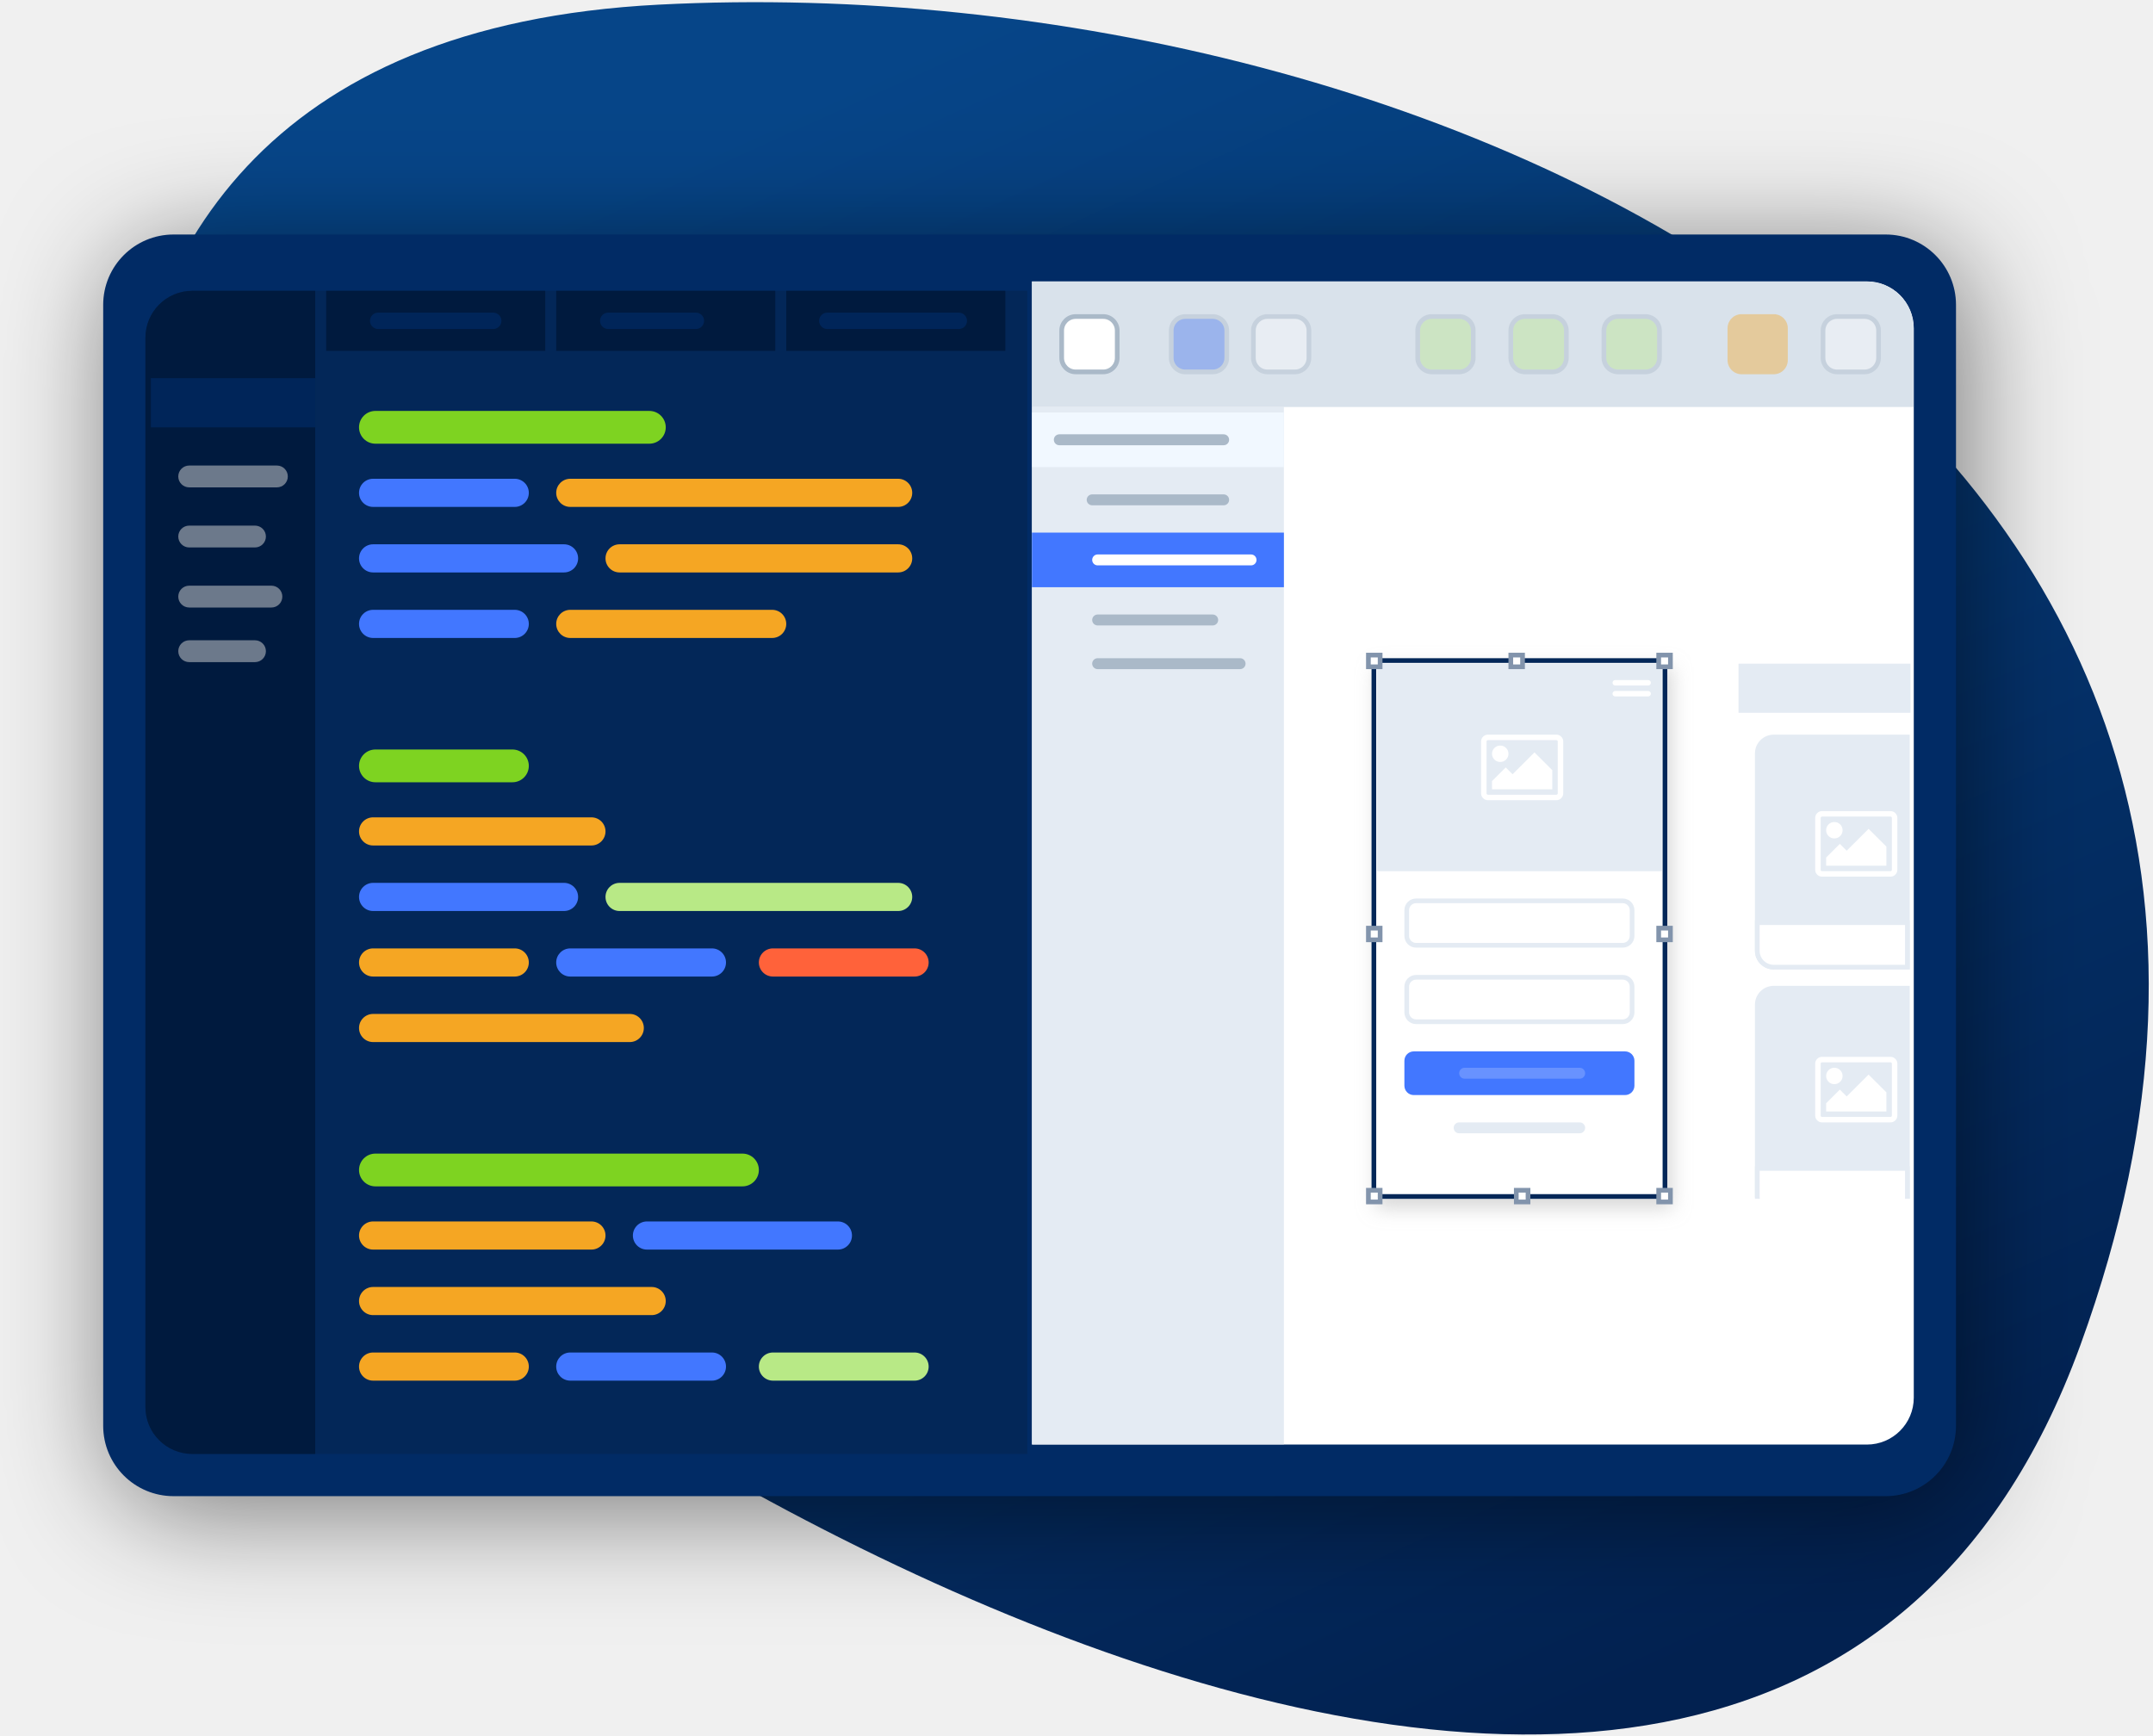
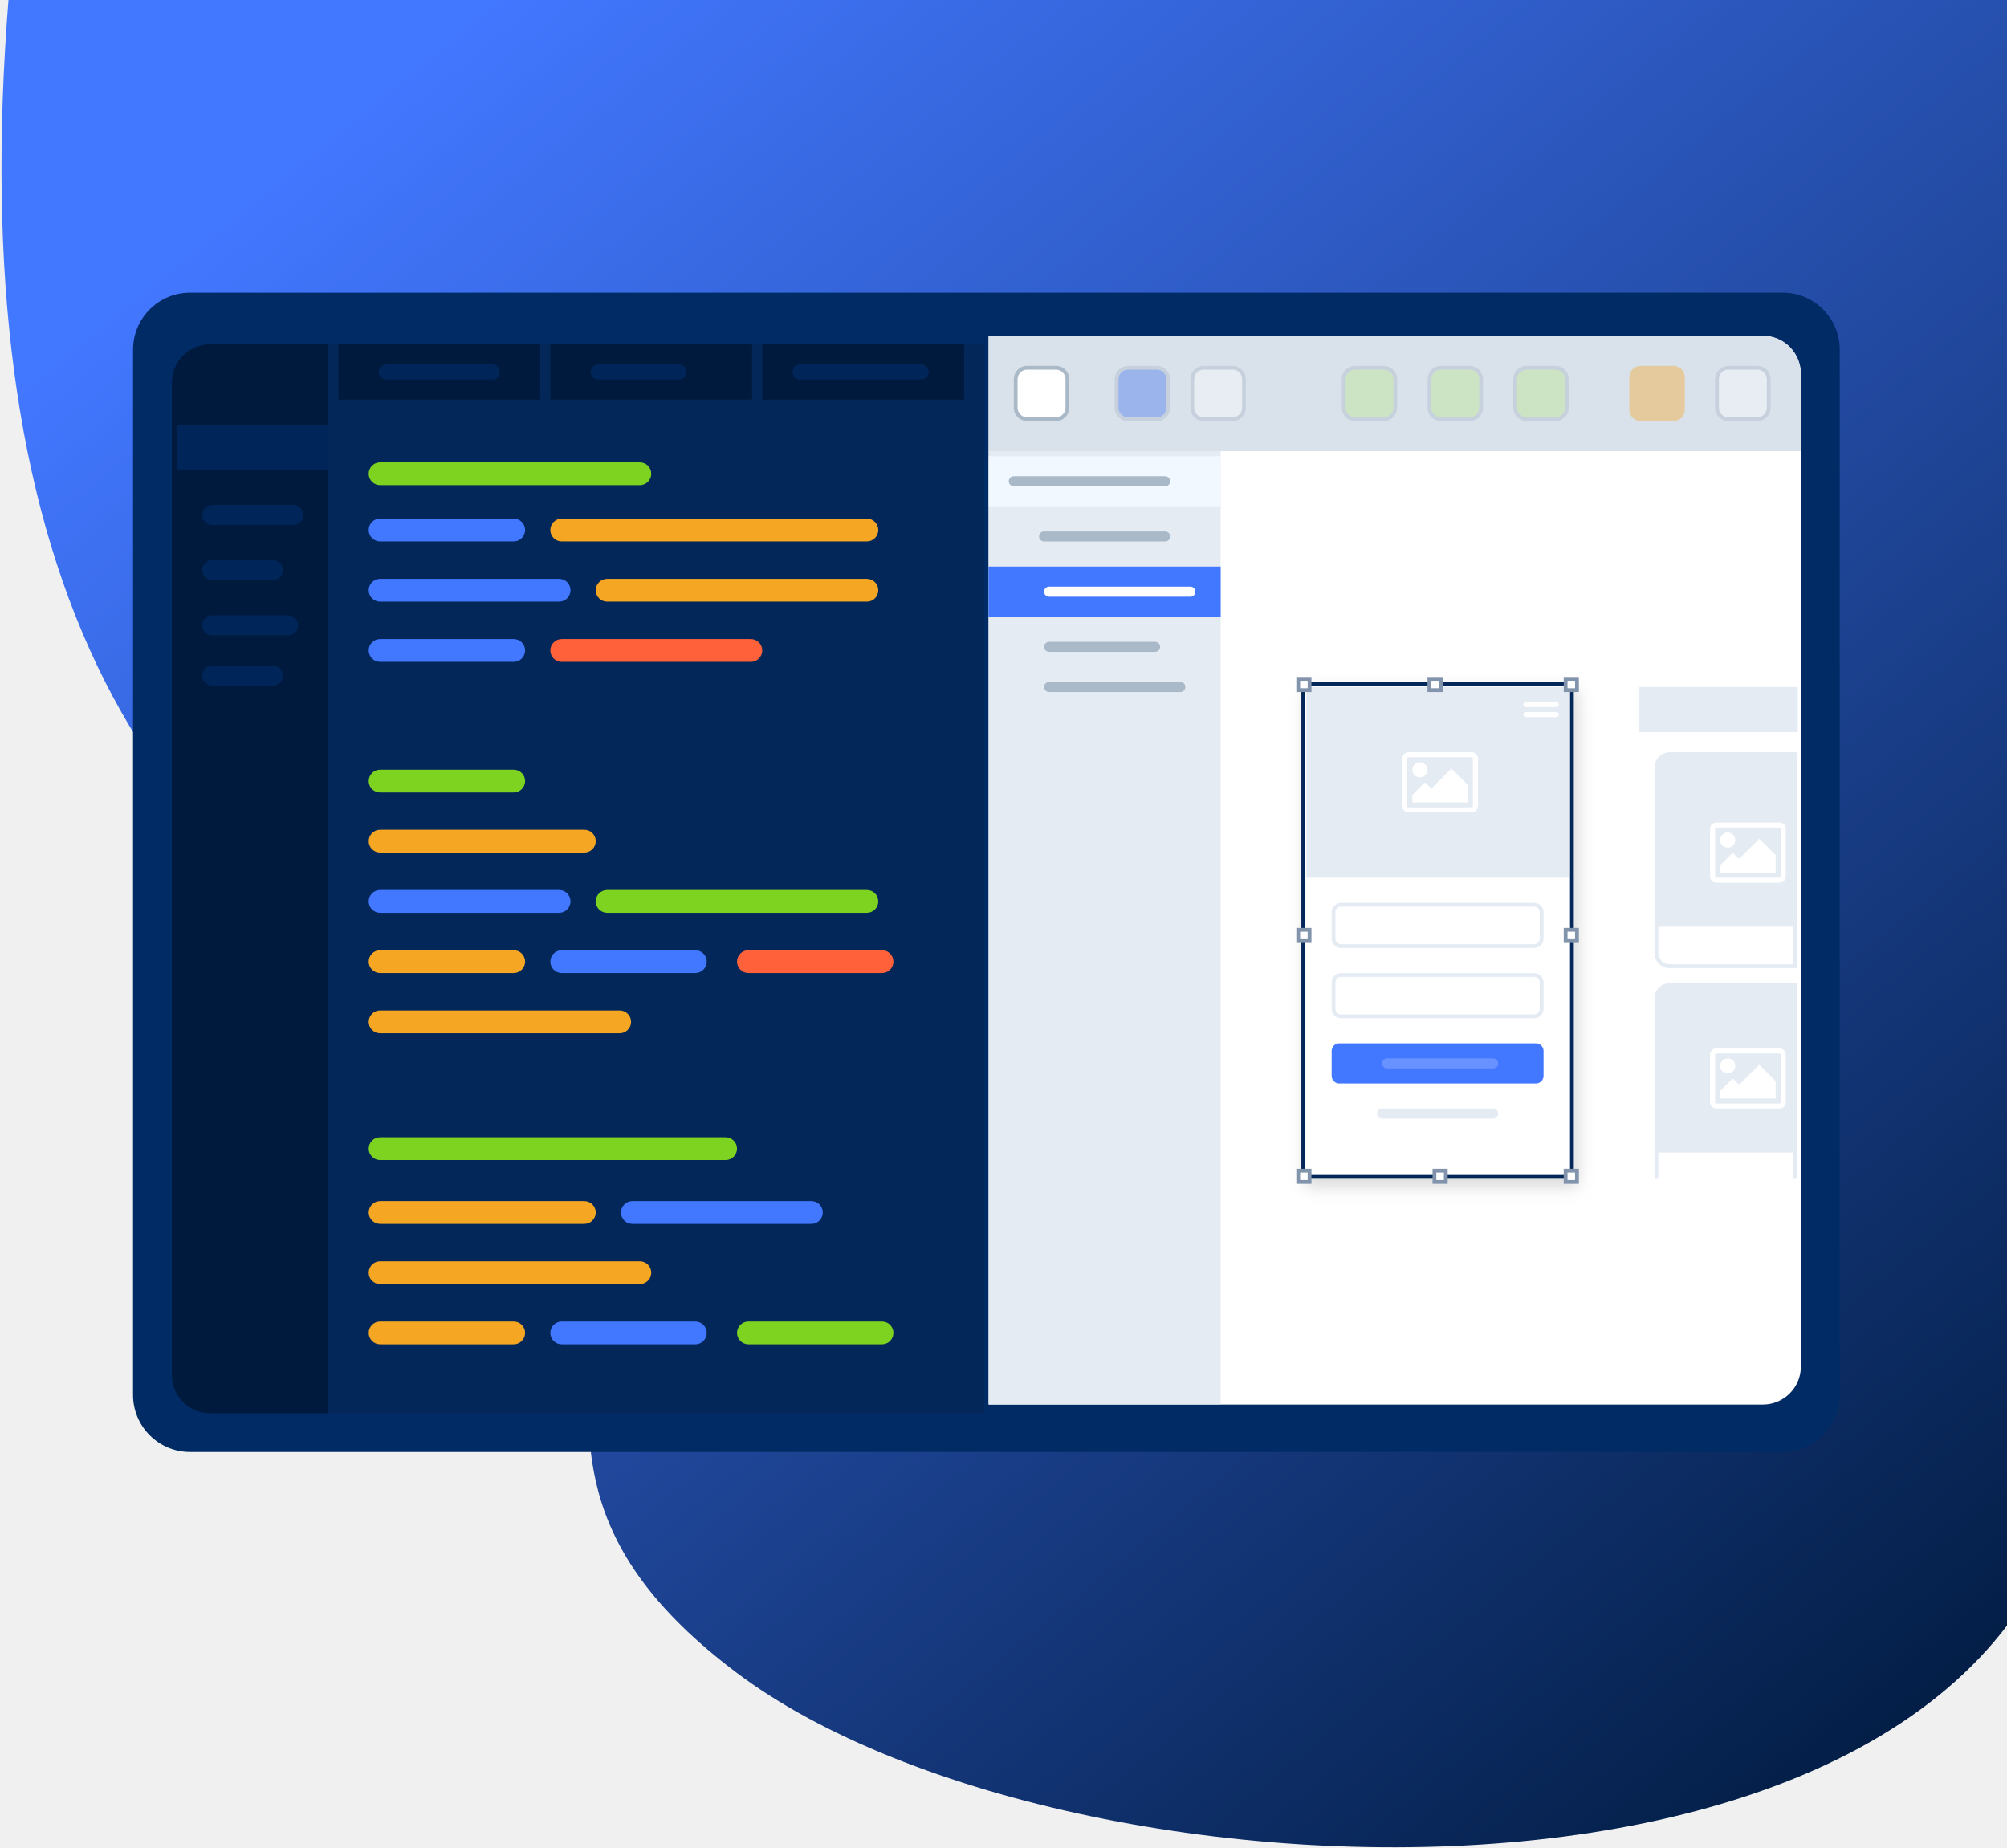
- <svg xmlns="http://www.w3.org/2000/svg" xmlns:xlink="http://www.w3.org/1999/xlink" width="459px" height="370px" viewBox="0 0 459 370" version="1.1">
+ <svg xmlns="http://www.w3.org/2000/svg" xmlns:xlink="http://www.w3.org/1999/xlink" width="528px" height="486px" viewBox="0 0 528 486" version="1.1">
  <defs>
-     <linearGradient x1="25.773%" y1="9.303%" x2="73.549%" y2="98.705%" id="linearGradient-1">
-       <stop stop-color="#064588" offset="0%" />
-       <stop stop-color="#022150" offset="100%" />
+     <linearGradient x1="25.566%" y1="10.528%" x2="96.066%" y2="96.448%" id="linearGradient-1">
+       <stop stop-color="#4277FF" offset="0%" />
+       <stop stop-color="#001A3E" offset="100%" />
    </linearGradient>
-     <rect id="path-2" x="0" y="0" width="395" height="269" rx="15" />
-     <filter x="-9.0%" y="-12.8%" width="119.0%" height="127.9%" filterUnits="objectBoundingBox" id="filter-3">
-       <feOffset dx="2" dy="3" in="SourceAlpha" result="shadowOffsetOuter1" />
-       <feGaussianBlur stdDeviation="12" in="shadowOffsetOuter1" result="shadowBlurOuter1" />
-       <feColorMatrix values="0 0 0 0 0   0 0 0 0 0   0 0 0 0 0  0 0 0 0.5 0" type="matrix" in="shadowBlurOuter1" />
-     </filter>
-     <path d="M0,0 L178,0 C183.523,1.37012913e-14 188,4.477 188,10 L188,238 C188,243.523 183.523,248 178,248 L0,248 L0,0 Z" id="path-4" />
-     <rect id="path-6" x="0" y="0" width="63.056" height="115.268" />
-     <filter x="-9.5%" y="-4.3%" width="122.2%" height="112.1%" filterUnits="objectBoundingBox" id="filter-8">
+     <path d="M0,0 L203.701,-1.77635684e-15 C209.224,-2.79088747e-15 213.701,4.477 213.701,10 L213.701,271.19 C213.701,276.712 209.224,281.19 203.701,281.19 L0,281.19 L0,0 Z" id="path-2" />
+     <rect id="path-4" x="0" y="0" width="71.676" height="130.694" />
+     <filter x="-8.4%" y="-3.8%" width="119.5%" height="110.7%" filterUnits="objectBoundingBox" id="filter-6">
      <feOffset dx="1" dy="2" in="SourceAlpha" result="shadowOffsetOuter1" />
      <feGaussianBlur stdDeviation="2" in="shadowOffsetOuter1" result="shadowBlurOuter1" />
      <feComposite in="shadowBlurOuter1" in2="SourceAlpha" operator="out" result="shadowBlurOuter1" />
      <feColorMatrix values="0 0 0 0 0.693   0 0 0 0 0.693   0 0 0 0 0.693  0 0 0 0.5 0" type="matrix" in="shadowBlurOuter1" />
    </filter>
-     <rect id="path-9" x="0" y="0" width="37.83" height="115.268" />
+     <rect id="path-7" x="0" y="0" width="43.002" height="130.694" />
  </defs>
  <g id="Page-1" stroke="none" stroke-width="1" fill="none" fill-rule="evenodd">
-     <g id="Desktop" transform="translate(-524, -140)">
-       <g id="Group-6" transform="translate(546, 140)">
-         <path d="M27.734,234.193 C7.535,194.508 -49.344,9.595 118.482,0.988 C286.307,-7.619 493.154,90.042 421.507,286.832 C349.86,483.623 47.934,273.878 27.734,234.193 Z" id="Path-2" fill="url(#linearGradient-1)" />
-         <g id="Group-5" transform="translate(0, 50)">
-           <g id="Rectangle">
-             <use fill="black" fill-opacity="1" filter="url(#filter-3)" xlink:href="#path-2" />
-             <use fill="#012B65" fill-rule="evenodd" xlink:href="#path-2" />
-           </g>
-           <g id="Left-Screen" transform="translate(9, 12)">
-             <path d="M10,0 L188,0 L188,248 L10,248 C4.477,248 -1.10000309e-15,243.523 -1.77635684e-15,238 L-1.77635684e-15,10 C-2.45271059e-15,4.477 4.477,-7.61826213e-16 10,-1.77635684e-15 Z" id="Rectangle" fill="#032758" />
-             <rect id="Rectangle-2" fill="#001A3E" x="38.534" y="0" width="46.708" height="12.808" />
-             <rect id="Rectangle-4" fill="#002559" x="47.876" y="4.657" width="28.025" height="3.493" rx="1.746" />
-             <rect id="Rectangle-2" fill="#001A3E" x="87.578" y="0" width="46.708" height="12.808" />
-             <rect id="Rectangle-2" fill="#001A3E" x="136.621" y="0" width="46.708" height="12.808" />
-             <path d="M10,0 L36.199,0 L36.199,248 L10,248 C4.477,248 4.22906743e-15,243.523 3.55271368e-15,238 L0,10 C-6.76353751e-16,4.477 4.477,1.01453063e-15 10,0 Z" id="Rectangle" fill="#001A3E" />
-             <rect id="Rectangle-6" fill="#D8D8D8" opacity="0.5" x="7.006" y="37.258" width="23.354" height="4.657" rx="2.329" />
-             <rect id="Rectangle-6" fill="#D8D8D8" opacity="0.5" x="7.006" y="50.066" width="18.683" height="4.657" rx="2.329" />
-             <rect id="Rectangle-6" fill="#D8D8D8" opacity="0.5" x="7.006" y="74.516" width="18.683" height="4.657" rx="2.329" />
-             <rect id="Rectangle-6" fill="#D8D8D8" opacity="0.5" x="7.006" y="62.873" width="22.186" height="4.657" rx="2.329" />
-             <rect id="Rectangle-5" fill="#002559" x="1.168" y="18.629" width="35.031" height="10.479" />
-             <rect id="Rectangle-4" fill="#002559" x="96.919" y="4.657" width="22.186" height="3.493" rx="1.746" />
-             <rect id="Rectangle-4" fill="#002559" x="143.627" y="4.657" width="31.528" height="3.493" rx="1.746" />
-             <g id="Code-Group" transform="translate(45.54037, 25.61502)">
-               <rect id="Rectangle-3" fill="#7ED321" x="0" y="0" width="65.391" height="6.986" rx="3.493" />
-               <rect id="Rectangle-3" fill="#4277FF" x="0" y="14.465" width="36.199" height="6" rx="3" />
-               <rect id="Rectangle-3" fill="#F5A623" x="42.037" y="14.465" width="75.901" height="6" rx="3" />
-               <rect id="Rectangle-3" fill="#4277FF" x="0" y="42.408" width="36.199" height="6" rx="3" />
-               <rect id="Rectangle-3" fill="#F5A623" x="42.037" y="42.408" width="49.043" height="6" rx="3" />
-               <rect id="Rectangle-3" fill="#4277FF" x="0" y="28.437" width="46.708" height="6" rx="3" />
-               <rect id="Rectangle-3" fill="#F5A623" x="52.547" y="28.437" width="65.391" height="6" rx="3" />
+     <g id="Desktop" transform="translate(-496, 0)">
+       <g id="Group-6" transform="translate(496, -65)">
+         <g id="Group-5">
+           <path d="M10.475,0 C-16.595,160.186 10.822,265.313 92.726,315.382 C215.581,390.486 104.095,437.622 193.811,505.09 C283.527,572.557 547.635,579.166 547.635,431.886 C547.635,333.699 547.635,189.737 547.635,0 L10.475,0 Z" id="Path-3" fill="url(#linearGradient-1)" />
+           <rect id="Rectangle" fill="#012B65" x="35" y="142" width="449" height="305" rx="15" />
+           <g id="Left-Screen" transform="translate(45.23038, 155.6059)">
+             <path d="M10,0 L213.701,0 L213.701,281.19 L10,281.19 C4.477,281.19 6.76353751e-16,276.712 0,271.19 L0,10 C-6.76353751e-16,4.477 4.477,1.01453063e-15 10,0 Z" id="Rectangle" fill="#032758" />
+             <rect id="Rectangle-2" fill="#001A3E" x="43.802" y="0" width="53.093" height="14.522" />
+             <rect id="Rectangle-4" fill="#002559" x="54.421" y="5.281" width="31.856" height="3.96" rx="1.98" />
+             <rect id="Rectangle-2" fill="#001A3E" x="99.55" y="0" width="53.093" height="14.522" />
+             <rect id="Rectangle-2" fill="#001A3E" x="155.298" y="0" width="53.093" height="14.522" />
+             <path d="M10,0 L41.147,0 L41.147,281.19 L10,281.19 C4.477,281.19 3.25606345e-14,276.712 0,271.19 L0,10 C-6.76353751e-16,4.477 4.477,-7.61826213e-16 10,-1.77635684e-15 Z" id="Rectangle" fill="#001A3E" />
+             <rect id="Rectangle-6" fill="#002559" x="7.964" y="42.244" width="26.547" height="5.281" rx="2.64" />
+             <rect id="Rectangle-6" fill="#002559" x="7.964" y="56.766" width="21.237" height="5.281" rx="2.64" />
+             <rect id="Rectangle-6" fill="#002559" x="7.964" y="84.489" width="21.237" height="5.281" rx="2.64" />
+             <rect id="Rectangle-6" fill="#002559" x="7.964" y="71.288" width="25.219" height="5.281" rx="2.64" />
+             <rect id="Rectangle-5" fill="#002559" x="1.327" y="21.122" width="39.82" height="11.881" />
+             <rect id="Rectangle-4" fill="#002559" x="110.169" y="5.281" width="25.219" height="3.96" rx="1.98" />
+             <rect id="Rectangle-4" fill="#002559" x="163.262" y="5.281" width="35.838" height="3.96" rx="1.98" />
+             <g id="Code-Group" transform="translate(51.76615, 31.04306)">
+               <rect id="Rectangle-3" fill="#7ED321" x="0" y="0" width="74.331" height="6" rx="3" />
+               <rect id="Rectangle-3" fill="#4277FF" x="0" y="14.802" width="41.147" height="6" rx="3" />
+               <rect id="Rectangle-3" fill="#F5A623" x="47.784" y="14.802" width="86.277" height="6" rx="3" />
+               <rect id="Rectangle-3" fill="#4277FF" x="0" y="46.485" width="41.147" height="6" rx="3" />
+               <rect id="Rectangle-3" fill="#FF623A" x="47.784" y="46.485" width="55.748" height="6" rx="3" />
+               <rect id="Rectangle-3" fill="#4277FF" x="0" y="30.644" width="53.093" height="6" rx="3" />
+               <rect id="Rectangle-3" fill="#F5A623" x="59.73" y="30.644" width="74.331" height="6" rx="3" />
            </g>
-             <g id="Code-Group-2" transform="translate(45.54037, 183.9624)">
-               <rect id="Rectangle-3" fill="#7ED321" x="0" y="0" width="85.242" height="6.986" rx="3.493" />
-               <rect id="Rectangle-3" fill="#F5A623" x="0" y="14.465" width="52.547" height="6" rx="3" />
-               <rect id="Rectangle-3" fill="#4277FF" x="42.037" y="42.408" width="36.199" height="6" rx="3" />
-               <rect id="Rectangle-3" fill="#B8E986" x="85.242" y="42.408" width="36.199" height="6" rx="3" />
-               <rect id="Rectangle-3" fill="#F5A623" x="0" y="42.408" width="36.199" height="6" rx="3" />
-               <rect id="Rectangle-3" fill="#4277FF" x="58.385" y="14.465" width="46.708" height="6" rx="3" />
-               <rect id="Rectangle-3" fill="#F5A623" x="0" y="28.437" width="65.391" height="6" rx="3" />
+             <g id="Code-Group-2" transform="translate(51.76615, 208.582)">
+               <rect id="Rectangle-3" fill="#7ED321" x="0" y="0" width="96.896" height="6" rx="3" />
+               <rect id="Rectangle-3" fill="#F5A623" x="0" y="16.802" width="59.73" height="6" rx="3" />
+               <rect id="Rectangle-3" fill="#4277FF" x="47.784" y="48.485" width="41.147" height="6" rx="3" />
+               <rect id="Rectangle-3" fill="#7ED321" x="96.896" y="48.485" width="41.147" height="6" rx="3" />
+               <rect id="Rectangle-3" fill="#F5A623" x="0" y="48.485" width="41.147" height="6" rx="3" />
+               <rect id="Rectangle-3" fill="#4277FF" x="66.367" y="16.802" width="53.093" height="6" rx="3" />
+               <rect id="Rectangle-3" fill="#F5A623" x="0" y="32.644" width="74.331" height="6" rx="3" />
            </g>
-             <g id="Code-Group-2" transform="translate(45.54037, 97.80282)">
-               <rect id="Rectangle-3" fill="#7ED321" x="0" y="0" width="36.199" height="6.986" rx="3.493" />
-               <rect id="Rectangle-3" fill="#F5A623" x="0" y="14.465" width="52.547" height="6" rx="3" />
-               <rect id="Rectangle-3" fill="#F5A623" x="0" y="56.38" width="60.72" height="6" rx="3" />
-               <rect id="Rectangle-3" fill="#4277FF" x="42.037" y="42.408" width="36.199" height="6" rx="3" />
-               <rect id="Rectangle-3" fill="#FF623A" x="85.242" y="42.408" width="36.199" height="6" rx="3" />
-               <rect id="Rectangle-3" fill="#F5A623" x="0" y="42.408" width="36.199" height="6" rx="3" />
-               <rect id="Rectangle-3" fill="#4277FF" x="0" y="28.437" width="46.708" height="6" rx="3" />
-               <rect id="Rectangle-3" fill="#B8E986" x="52.547" y="28.437" width="65.391" height="6" rx="3" />
+             <g id="Code-Group-2" transform="translate(51.76615, 111.8917)">
+               <rect id="Rectangle-3" fill="#7ED321" x="0" y="0" width="41.147" height="6" rx="3" />
+               <rect id="Rectangle-3" fill="#F5A623" x="0" y="15.802" width="59.73" height="6" rx="3" />
+               <rect id="Rectangle-3" fill="#F5A623" x="0" y="63.327" width="69.022" height="6" rx="3" />
+               <rect id="Rectangle-3" fill="#4277FF" x="47.784" y="47.485" width="41.147" height="6" rx="3" />
+               <rect id="Rectangle-3" fill="#FF623A" x="96.896" y="47.485" width="41.147" height="6" rx="3" />
+               <rect id="Rectangle-3" fill="#F5A623" x="0" y="47.485" width="41.147" height="6" rx="3" />
+               <rect id="Rectangle-3" fill="#4277FF" x="0" y="31.644" width="53.093" height="6" rx="3" />
+               <rect id="Rectangle-3" fill="#7ED321" x="59.73" y="31.644" width="74.331" height="6" rx="3" />
            </g>
          </g>
-           <g id="Right-Screen" transform="translate(198, 10)">
-             <mask id="mask-5" fill="white">
-               <use xlink:href="#path-4" />
+           <g id="Right-Screen" transform="translate(260.0684, 153.3383)">
+             <mask id="mask-3" fill="white">
+               <use xlink:href="#path-2" />
            </mask>
-             <use id="Rectangle" fill="#FFFFFF" xlink:href="#path-4" />
-             <g id="Mobile-Screen-+-Highlighted" mask="url(#mask-5)">
-               <g transform="translate(71.22981, 79.17371)">
-                 <g id="Mobile-Screen" transform="translate(1.167702, 1.164319)">
-                   <mask id="mask-7" fill="white">
-                     <use xlink:href="#path-6" />
+             <use id="Rectangle" fill="#FFFFFF" xlink:href="#path-2" />
+             <g id="Mobile-Screen-+-Highlighted" mask="url(#mask-3)">
+               <g transform="translate(80.96756, 89.76945)">
+                 <g id="Mobile-Screen" transform="translate(1.327337, 1.320139)">
+                   <mask id="mask-5" fill="white">
+                     <use xlink:href="#path-4" />
                  </mask>
                  <g id="Rectangle-12">
-                     <use fill="black" fill-opacity="1" filter="url(#filter-8)" xlink:href="#path-6" />
-                     <rect stroke="#032758" stroke-width="1" stroke-linejoin="square" fill="#FFFFFF" fill-rule="evenodd" x="0.5" y="0.5" width="62.056" height="114.268" />
+                     <use fill="black" fill-opacity="1" filter="url(#filter-6)" xlink:href="#path-4" />
+                     <rect stroke="#032758" stroke-width="1" stroke-linejoin="square" fill="#FFFFFF" fill-rule="evenodd" x="0.5" y="0.5" width="70.676" height="129.694" />
                  </g>
-                   <g id="CTA" mask="url(#mask-7)">
-                     <g transform="translate(7.006211, 83.83099)">
-                       <rect id="CTA" fill="#4277FF" x="0" y="0" width="49.043" height="9.315" rx="2" />
-                       <rect id="Rectangle-10" fill="#FFFFFF" opacity="0.2" x="11.677" y="3.493" width="26.857" height="2.329" rx="1.164" />
-                       <rect id="Rectangle-17" fill="#E4EBF3" x="10.509" y="15.136" width="28.025" height="2.329" rx="1.164" />
+                   <g id="CTA" mask="url(#mask-5)">
+                     <g transform="translate(7.964022, 95.05)">
+                       <rect id="CTA" fill="#4277FF" x="0" y="0" width="55.748" height="10.561" rx="2" />
+                       <rect id="Rectangle-10" fill="#FFFFFF" opacity="0.2" x="13.273" y="3.96" width="30.529" height="2.64" rx="1.32" />
+                       <rect id="Rectangle-17" fill="#E4EBF3" x="11.946" y="17.162" width="31.856" height="2.64" rx="1.32" />
                    </g>
                  </g>
-                   <rect id="Rectangle-15" stroke="#E4EBF3" fill="#FFFFFF" mask="url(#mask-7)" x="7.506" y="51.73" width="48.043" height="9.479" rx="2" />
-                   <rect id="Rectangle-15" stroke="#E4EBF3" fill="#FFFFFF" mask="url(#mask-7)" x="7.506" y="68.031" width="48.043" height="9.479" rx="2" />
-                   <rect id="Rectangle-13" fill="#E4EBF3" mask="url(#mask-7)" x="1.168" y="1.164" width="60.72" height="44.244" />
-                   <path d="M28.682,19.138 C29.022,19.478 29.193,19.89 29.193,20.376 C29.193,20.861 29.022,21.273 28.682,21.613 C28.341,21.952 27.928,22.122 27.441,22.122 C26.954,22.122 26.541,21.952 26.2,21.613 C25.86,21.273 25.689,20.861 25.689,20.376 C25.689,19.89 25.86,19.478 26.2,19.138 C26.541,18.799 26.954,18.629 27.441,18.629 C27.928,18.629 28.341,18.799 28.682,19.138 Z M38.534,23.869 L38.534,27.944 L25.689,27.944 L25.689,26.197 L28.609,23.286 L30.068,24.742 L34.739,20.085 L38.534,23.869 Z M39.41,17.465 L24.814,17.465 C24.735,17.465 24.666,17.494 24.608,17.551 C24.551,17.609 24.522,17.677 24.522,17.756 L24.522,28.817 C24.522,28.896 24.551,28.964 24.608,29.022 C24.666,29.079 24.735,29.108 24.814,29.108 L39.41,29.108 C39.489,29.108 39.557,29.079 39.615,29.022 C39.673,28.964 39.702,28.896 39.702,28.817 L39.702,17.756 C39.702,17.677 39.673,17.609 39.615,17.551 C39.557,17.494 39.489,17.465 39.41,17.465 Z M40.87,17.756 L40.87,28.817 C40.87,29.217 40.727,29.56 40.441,29.845 C40.155,30.13 39.811,30.272 39.41,30.272 L24.814,30.272 C24.412,30.272 24.069,30.13 23.783,29.845 C23.497,29.56 23.354,29.217 23.354,28.817 L23.354,17.756 C23.354,17.356 23.497,17.013 23.783,16.728 C24.069,16.443 24.412,16.3 24.814,16.3 L39.41,16.3 C39.811,16.3 40.155,16.443 40.441,16.728 C40.727,17.013 40.87,17.356 40.87,17.756 Z" id="" fill="#FFFFFF" mask="url(#mask-7)" />
-                   <g id="Group-3" mask="url(#mask-7)" fill="#FFFFFF">
-                     <g transform="translate(51.37888, 4.657277)" id="Rectangle-14">
-                       <rect x="0" y="0" width="8.174" height="1.164" rx="0.582" />
-                       <rect x="0" y="2.329" width="8.174" height="1.164" rx="0.582" />
+                   <rect id="Rectangle-15" stroke="#E4EBF3" fill="#FFFFFF" mask="url(#mask-5)" x="8.464" y="58.586" width="54.748" height="10.881" rx="2" />
+                   <rect id="Rectangle-15" stroke="#E4EBF3" fill="#FFFFFF" mask="url(#mask-5)" x="8.464" y="77.068" width="54.748" height="10.881" rx="2" />
+                   <rect id="Rectangle-13" fill="#E4EBF3" mask="url(#mask-5)" x="1.327" y="1.32" width="69.022" height="50.165" />
+                   <path d="M32.603,21.7 C32.99,22.085 33.183,22.552 33.183,23.102 C33.183,23.652 32.99,24.12 32.603,24.505 C32.216,24.89 31.745,25.083 31.192,25.083 C30.639,25.083 30.169,24.89 29.782,24.505 C29.395,24.12 29.201,23.652 29.201,23.102 C29.201,22.552 29.395,22.085 29.782,21.7 C30.169,21.315 30.639,21.122 31.192,21.122 C31.745,21.122 32.216,21.315 32.603,21.7 Z M43.802,27.063 L43.802,31.683 L29.201,31.683 L29.201,29.703 L32.52,26.403 L34.179,28.053 L39.488,22.772 L43.802,27.063 Z M44.798,19.802 L28.206,19.802 C28.116,19.802 28.038,19.835 27.973,19.9 C27.907,19.965 27.874,20.043 27.874,20.132 L27.874,32.673 C27.874,32.763 27.907,32.84 27.973,32.905 C28.038,32.971 28.116,33.003 28.206,33.003 L44.798,33.003 C44.887,33.003 44.965,32.971 45.031,32.905 C45.097,32.84 45.129,32.763 45.129,32.673 L45.129,20.132 C45.129,20.043 45.097,19.965 45.031,19.9 C44.965,19.835 44.887,19.802 44.798,19.802 Z M46.457,20.132 L46.457,32.673 C46.457,33.127 46.294,33.516 45.969,33.839 C45.644,34.162 45.254,34.324 44.798,34.324 L28.206,34.324 C27.75,34.324 27.359,34.162 27.034,33.839 C26.709,33.516 26.547,33.127 26.547,32.673 L26.547,20.132 C26.547,19.678 26.709,19.29 27.034,18.967 C27.359,18.644 27.75,18.482 28.206,18.482 L44.798,18.482 C45.254,18.482 45.644,18.644 45.969,18.967 C46.294,19.29 46.457,19.678 46.457,20.132 Z" id="" fill="#FFFFFF" mask="url(#mask-5)" />
+                   <g id="Group-3" mask="url(#mask-5)" fill="#FFFFFF">
+                     <g transform="translate(58.40283, 5.280556)" id="Rectangle-14">
+                       <rect x="0" y="0" width="9.291" height="1.32" rx="0.66" />
+                       <rect x="0" y="2.64" width="9.291" height="1.32" rx="0.66" />
                    </g>
                  </g>
                </g>
                <g id="Group-2">
-                   <rect id="Rectangle-16" stroke="#8294AC" fill="#FFFFFF" x="0.5" y="58.716" width="2.503" height="2.493" />
-                   <rect id="Rectangle-16" stroke="#8294AC" fill="#FFFFFF" x="32.028" y="114.603" width="2.503" height="2.493" />
-                   <rect id="Rectangle-16" stroke="#8294AC" fill="#FFFFFF" x="62.388" y="114.603" width="2.503" height="2.493" />
-                   <rect id="Rectangle-16" stroke="#8294AC" fill="#FFFFFF" x="0.5" y="114.603" width="2.503" height="2.493" />
-                   <rect id="Rectangle-16" stroke="#8294AC" fill="#FFFFFF" x="62.388" y="58.716" width="2.503" height="2.493" />
-                   <rect id="Rectangle-16" stroke="#8294AC" fill="#FFFFFF" x="30.86" y="0.5" width="2.503" height="2.493" />
-                   <rect id="Rectangle-16" stroke="#8294AC" fill="#FFFFFF" x="62.388" y="0.5" width="2.503" height="2.493" />
-                   <rect id="Rectangle-16" stroke="#8294AC" fill="#FFFFFF" x="0.5" y="0.5" width="2.503" height="2.493" />
+                   <rect id="Rectangle-16" stroke="#8294AC" fill="#FFFFFF" x="0.5" y="66.507" width="2.982" height="2.96" />
+                   <rect id="Rectangle-16" stroke="#8294AC" fill="#FFFFFF" x="36.338" y="129.874" width="2.982" height="2.96" />
+                   <rect id="Rectangle-16" stroke="#8294AC" fill="#FFFFFF" x="70.849" y="129.874" width="2.982" height="2.96" />
+                   <rect id="Rectangle-16" stroke="#8294AC" fill="#FFFFFF" x="0.5" y="129.874" width="2.982" height="2.96" />
+                   <rect id="Rectangle-16" stroke="#8294AC" fill="#FFFFFF" x="70.849" y="66.507" width="2.982" height="2.96" />
+                   <rect id="Rectangle-16" stroke="#8294AC" fill="#FFFFFF" x="35.011" y="0.5" width="2.982" height="2.96" />
+                   <rect id="Rectangle-16" stroke="#8294AC" fill="#FFFFFF" x="70.849" y="0.5" width="2.982" height="2.96" />
+                   <rect id="Rectangle-16" stroke="#8294AC" fill="#FFFFFF" x="0.5" y="0.5" width="2.982" height="2.96" />
                </g>
              </g>
            </g>
-             <g id="Mobile-Screen-+-Highlighted" mask="url(#mask-5)">
-               <g transform="translate(149.4658, 80.33803)" id="Mobile-Screen">
+             <g id="Mobile-Screen-+-Highlighted" mask="url(#mask-3)">
+               <g transform="translate(169.8991, 91.08959)" id="Mobile-Screen">
                <g>
-                   <mask id="mask-10" fill="white">
-                     <use xlink:href="#path-9" />
+                   <mask id="mask-8" fill="white">
+                     <use xlink:href="#path-7" />
                  </mask>
-                   <use id="Rectangle-12" fill="#FFFFFF" xlink:href="#path-9" />
-                   <g id="Group-4" mask="url(#mask-10)">
-                     <g transform="translate(4.670807, 16.30047)">
-                       <path d="M4,0 L33,0 L33,50.066 L4,50.066 C1.791,50.066 2.705415e-16,48.275 0,46.066 L0,4 C-2.705415e-16,1.791 1.791,4.05812251e-16 4,0 Z" id="Rectangle-18" stroke="none" fill="#E4EBF3" />
-                       <path d="M0.5,40.087 L0.5,46.066 C0.5,47.999 2.067,49.566 4,49.566 L32.5,49.566 L32.5,40.087 L0.5,40.087 Z" id="Rectangle-18" stroke="#E4EBF3" stroke-width="1" fill="#FFFFFF" />
-                       <path d="M18.172,19.138 C18.513,19.478 18.683,19.89 18.683,20.376 C18.683,20.861 18.513,21.273 18.172,21.613 C17.832,21.952 17.418,22.122 16.932,22.122 C16.445,22.122 16.032,21.952 15.691,21.613 C15.35,21.273 15.18,20.861 15.18,20.376 C15.18,19.89 15.35,19.478 15.691,19.138 C16.032,18.799 16.445,18.629 16.932,18.629 C17.418,18.629 17.832,18.799 18.172,19.138 Z M28.025,23.869 L28.025,27.944 L15.18,27.944 L15.18,26.197 L18.099,23.286 L19.559,24.742 L24.23,20.085 L28.025,23.869 Z M28.901,17.465 L14.304,17.465 C14.225,17.465 14.157,17.494 14.099,17.551 C14.041,17.609 14.012,17.677 14.012,17.756 L14.012,28.817 C14.012,28.896 14.041,28.964 14.099,29.022 C14.157,29.079 14.225,29.108 14.304,29.108 L28.901,29.108 C28.98,29.108 29.048,29.079 29.106,29.022 C29.164,28.964 29.193,28.896 29.193,28.817 L29.193,17.756 C29.193,17.677 29.164,17.609 29.106,17.551 C29.048,17.494 28.98,17.465 28.901,17.465 Z M30.36,17.756 L30.36,28.817 C30.36,29.217 30.217,29.56 29.931,29.845 C29.646,30.13 29.302,30.272 28.901,30.272 L14.304,30.272 C13.903,30.272 13.559,30.13 13.273,29.845 C12.988,29.56 12.845,29.217 12.845,28.817 L12.845,17.756 C12.845,17.356 12.988,17.013 13.273,16.728 C13.559,16.443 13.903,16.3 14.304,16.3 L28.901,16.3 C29.302,16.3 29.646,16.443 29.931,16.728 C30.217,17.013 30.36,17.356 30.36,17.756 Z" id="" stroke="none" fill="#FFFFFF" />
+                   <use id="Rectangle-12" fill="#FFFFFF" xlink:href="#path-7" />
+                   <g id="Group-4" mask="url(#mask-8)">
+                     <g transform="translate(5.309348, 18.48194)">
+                       <path d="M4,0 L37.511,0 L37.511,56.766 L4,56.766 C1.791,56.766 4.19476067e-15,54.975 0,52.766 L0,4 C-2.705415e-16,1.791 1.791,4.05812251e-16 4,0 Z" id="Rectangle-18" stroke="none" fill="#E4EBF3" />
+                       <path d="M0.5,45.385 L0.5,52.766 C0.5,54.699 2.067,56.266 4,56.266 L37.011,56.266 L37.011,45.385 L0.5,45.385 Z" id="Rectangle-18" stroke="#E4EBF3" stroke-width="1" fill="#FFFFFF" />
+                       <path d="M20.657,21.7 C21.044,22.085 21.237,22.552 21.237,23.102 C21.237,23.652 21.044,24.12 20.657,24.505 C20.27,24.89 19.799,25.083 19.246,25.083 C18.693,25.083 18.223,24.89 17.836,24.505 C17.449,24.12 17.255,23.652 17.255,23.102 C17.255,22.552 17.449,22.085 17.836,21.7 C18.223,21.315 18.693,21.122 19.246,21.122 C19.799,21.122 20.27,21.315 20.657,21.7 Z M31.856,27.063 L31.856,31.683 L17.255,31.683 L17.255,29.703 L20.574,26.403 L22.233,28.053 L27.542,22.772 L31.856,27.063 Z M32.852,19.802 L16.26,19.802 C16.17,19.802 16.092,19.835 16.027,19.9 C15.961,19.965 15.928,20.043 15.928,20.132 L15.928,32.673 C15.928,32.763 15.961,32.84 16.027,32.905 C16.092,32.971 16.17,33.003 16.26,33.003 L32.852,33.003 C32.941,33.003 33.019,32.971 33.085,32.905 C33.151,32.84 33.183,32.763 33.183,32.673 L33.183,20.132 C33.183,20.043 33.151,19.965 33.085,19.9 C33.019,19.835 32.941,19.802 32.852,19.802 Z M34.511,20.132 L34.511,32.673 C34.511,33.127 34.348,33.516 34.023,33.839 C33.698,34.162 33.308,34.324 32.852,34.324 L16.26,34.324 C15.804,34.324 15.413,34.162 15.088,33.839 C14.763,33.516 14.601,33.127 14.601,32.673 L14.601,20.132 C14.601,19.678 14.763,19.29 15.088,18.967 C15.413,18.644 15.804,18.482 16.26,18.482 L32.852,18.482 C33.308,18.482 33.698,18.644 34.023,18.967 C34.348,19.29 34.511,19.678 34.511,20.132 Z" id="" stroke="none" fill="#FFFFFF" />
                    </g>
                  </g>
-                   <g id="Group-4" mask="url(#mask-10)">
-                     <g transform="translate(4.670807, 69.85916)">
-                       <path d="M4,0 L33,0 L33,48.901 L4,48.901 C1.791,48.901 3.82325518e-15,47.111 3.55271368e-15,44.901 L0,4 C-2.705415e-16,1.791 1.791,4.05812251e-16 4,0 Z" id="Rectangle-18" stroke="none" fill="#E4EBF3" />
-                       <path d="M0.5,38.923 L0.5,44.901 C0.5,46.834 2.067,48.401 4,48.401 L32.5,48.401 L32.5,38.923 L0.5,38.923 Z" id="Rectangle-18" stroke="#E4EBF3" stroke-width="1" fill="#FFFFFF" />
-                       <path d="M18.172,17.974 C18.513,18.314 18.683,18.726 18.683,19.211 C18.683,19.696 18.513,20.109 18.172,20.448 C17.832,20.788 17.418,20.958 16.932,20.958 C16.445,20.958 16.032,20.788 15.691,20.448 C15.35,20.109 15.18,19.696 15.18,19.211 C15.18,18.726 15.35,18.314 15.691,17.974 C16.032,17.635 16.445,17.465 16.932,17.465 C17.418,17.465 17.832,17.635 18.172,17.974 Z M28.025,22.704 L28.025,26.779 L15.18,26.779 L15.18,25.033 L18.099,22.122 L19.559,23.577 L24.23,18.92 L28.025,22.704 Z M28.901,16.3 L14.304,16.3 C14.225,16.3 14.157,16.329 14.099,16.387 C14.041,16.444 14.012,16.513 14.012,16.592 L14.012,27.653 C14.012,27.731 14.041,27.8 14.099,27.857 C14.157,27.915 14.225,27.944 14.304,27.944 L28.901,27.944 C28.98,27.944 29.048,27.915 29.106,27.857 C29.164,27.8 29.193,27.731 29.193,27.653 L29.193,16.592 C29.193,16.513 29.164,16.444 29.106,16.387 C29.048,16.329 28.98,16.3 28.901,16.3 Z M30.36,16.592 L30.36,27.653 C30.36,28.053 30.217,28.395 29.931,28.68 C29.646,28.965 29.302,29.108 28.901,29.108 L14.304,29.108 C13.903,29.108 13.559,28.965 13.273,28.68 C12.988,28.395 12.845,28.053 12.845,27.653 L12.845,16.592 C12.845,16.191 12.988,15.849 13.273,15.564 C13.559,15.279 13.903,15.136 14.304,15.136 L28.901,15.136 C29.302,15.136 29.646,15.279 29.931,15.564 C30.217,15.849 30.36,16.191 30.36,16.592 Z" id="" stroke="none" fill="#FFFFFF" />
+                   <g id="Group-4" mask="url(#mask-8)">
+                     <g transform="translate(5.309348, 79.20834)">
+                       <path d="M4,0 L37.511,0 L37.511,55.446 L4,55.446 C1.791,55.446 4.19476067e-15,53.655 0,51.446 L0,4 C-2.705415e-16,1.791 1.791,4.05812251e-16 4,0 Z" id="Rectangle-18" stroke="none" fill="#E4EBF3" />
+                       <path d="M0.5,44.065 L0.5,51.446 C0.5,53.379 2.067,54.946 4,54.946 L37.011,54.946 L37.011,44.065 L0.5,44.065 Z" id="Rectangle-18" stroke="#E4EBF3" stroke-width="1" fill="#FFFFFF" />
+                       <path d="M20.657,20.38 C21.044,20.765 21.237,21.232 21.237,21.782 C21.237,22.332 21.044,22.8 20.657,23.185 C20.27,23.57 19.799,23.763 19.246,23.763 C18.693,23.763 18.223,23.57 17.836,23.185 C17.449,22.8 17.255,22.332 17.255,21.782 C17.255,21.232 17.449,20.765 17.836,20.38 C18.223,19.995 18.693,19.802 19.246,19.802 C19.799,19.802 20.27,19.995 20.657,20.38 Z M31.856,25.743 L31.856,30.363 L17.255,30.363 L17.255,28.383 L20.574,25.083 L22.233,26.733 L27.542,21.452 L31.856,25.743 Z M32.852,18.482 L16.26,18.482 C16.17,18.482 16.092,18.515 16.027,18.58 C15.961,18.645 15.928,18.723 15.928,18.812 L15.928,31.353 C15.928,31.443 15.961,31.52 16.027,31.585 C16.092,31.651 16.17,31.683 16.26,31.683 L32.852,31.683 C32.941,31.683 33.019,31.651 33.085,31.585 C33.151,31.52 33.183,31.443 33.183,31.353 L33.183,18.812 C33.183,18.723 33.151,18.645 33.085,18.58 C33.019,18.515 32.941,18.482 32.852,18.482 Z M34.511,18.812 L34.511,31.353 C34.511,31.807 34.348,32.196 34.023,32.519 C33.698,32.842 33.308,33.003 32.852,33.003 L16.26,33.003 C15.804,33.003 15.413,32.842 15.088,32.519 C14.763,32.196 14.601,31.807 14.601,31.353 L14.601,18.812 C14.601,18.358 14.763,17.97 15.088,17.647 C15.413,17.323 15.804,17.162 16.26,17.162 L32.852,17.162 C33.308,17.162 33.698,17.323 34.023,17.647 C34.348,17.97 34.511,18.358 34.511,18.812 Z" id="" stroke="none" fill="#FFFFFF" />
                    </g>
                  </g>
-                   <rect id="Rectangle-13" fill="#E4EBF3" mask="url(#mask-10)" x="1.168" y="1.164" width="36.83" height="10.479" />
+                   <rect id="Rectangle-13" fill="#E4EBF3" mask="url(#mask-8)" x="1.327" y="1.32" width="41.865" height="11.881" />
                </g>
              </g>
            </g>
-             <g id="Left-Layers" mask="url(#mask-5)">
-               <g transform="translate(-1.167702, 26.77934)">
-                 <rect id="Rectangle-7" fill="#E4EBF3" x="1.168" y="0" width="53.714" height="221.221" />
-                 <rect id="Rectangle-9" fill="#F1F8FF" x="1.168" y="1.164" width="53.714" height="11.643" />
-                 <rect id="Rectangle-9" fill="#4277FF" x="0" y="26.779" width="54.882" height="11.643" />
-                 <rect id="Rectangle-10" fill="#FFFFFF" x="14.012" y="31.437" width="35.031" height="2.329" rx="1.164" />
-                 <rect id="Rectangle-10" fill="#AAB9C8" x="12.845" y="18.629" width="30.36" height="2.329" rx="1.164" />
-                 <rect id="Rectangle-10" fill="#AAB9C8" x="14.012" y="44.244" width="26.857" height="2.329" rx="1.164" />
-                 <rect id="Rectangle-10" fill="#AAB9C8" x="14.012" y="53.559" width="32.696" height="2.329" rx="1.164" />
-                 <rect id="Rectangle-10" fill="#AAB9C8" x="5.839" y="5.822" width="37.366" height="2.329" rx="1.164" />
+             <g id="Left-Layers" mask="url(#mask-3)">
+               <g transform="translate(-1.327337, 30.3632)">
+                 <rect id="Rectangle-7" fill="#E4EBF3" x="1.327" y="0" width="61.058" height="250.826" />
+                 <rect id="Rectangle-9" fill="#F1F8FF" x="1.327" y="1.32" width="61.058" height="13.201" />
+                 <rect id="Rectangle-9" fill="#4277FF" x="0" y="30.363" width="62.385" height="13.201" />
+                 <rect id="Rectangle-10" fill="#FFFFFF" x="15.928" y="35.644" width="39.82" height="2.64" rx="1.32" />
+                 <rect id="Rectangle-10" fill="#AAB9C8" x="14.601" y="21.122" width="34.511" height="2.64" rx="1.32" />
+                 <rect id="Rectangle-10" fill="#AAB9C8" x="15.928" y="50.165" width="30.529" height="2.64" rx="1.32" />
+                 <rect id="Rectangle-10" fill="#AAB9C8" x="15.928" y="60.726" width="37.165" height="2.64" rx="1.32" />
+                 <rect id="Rectangle-10" fill="#AAB9C8" x="6.637" y="6.601" width="42.475" height="2.64" rx="1.32" />
              </g>
            </g>
-             <g id="Top-bar---Sketch" mask="url(#mask-5)">
-               <path d="M0,0 L178,-1.77635684e-15 C183.523,1.19249344e-14 188,4.477 188,10 L188,26.779 L0,26.779 L0,0 Z" id="Rectangle-8" fill="#D9E2EB" />
-               <rect id="Rectangle-11" stroke="#AAB9C8" fill="#FFFFFF" x="6.339" y="7.486" width="11.845" height="11.808" rx="3" />
-               <rect id="Rectangle-11" stroke="#AAB9C8" fill="#3C6FEE" opacity="0.396" x="29.693" y="7.486" width="11.845" height="11.808" rx="3" />
-               <rect id="Rectangle-11" stroke="#AAB9C8" fill="#FFFFFF" opacity="0.396" x="47.208" y="7.486" width="11.845" height="11.808" rx="3" />
-               <rect id="Rectangle-11" stroke="#AAB9C8" fill="#B8E986" opacity="0.396" x="82.239" y="7.486" width="11.845" height="11.808" rx="3" />
-               <rect id="Rectangle-11" stroke="#AAB9C8" fill="#B8E986" opacity="0.396" x="102.09" y="7.486" width="11.845" height="11.808" rx="3" />
-               <rect id="Rectangle-11" stroke="#AAB9C8" fill="#B8E986" opacity="0.396" x="121.941" y="7.486" width="11.845" height="11.808" rx="3" />
-               <rect id="Rectangle-11" fill="#F5A623" opacity="0.396" x="148.298" y="6.986" width="12.845" height="12.808" rx="3" />
-               <rect id="Rectangle-11" stroke="#AAB9C8" fill="#FFFFFF" opacity="0.396" x="168.649" y="7.486" width="11.845" height="11.808" rx="3" />
+             <g id="Top-bar---Sketch" mask="url(#mask-3)">
+               <path d="M0,0 L203.701,0 C209.224,-1.01453063e-15 213.701,4.477 213.701,10 L213.701,30.363 L0,30.363 L0,0 Z" id="Rectangle-8" fill="#D9E2EB" />
+               <rect id="Rectangle-11" stroke="#AAB9C8" fill="#FFFFFF" x="7.137" y="8.421" width="13.601" height="13.522" rx="3" />
+               <rect id="Rectangle-11" stroke="#AAB9C8" fill="#3C6FEE" opacity="0.396" x="33.683" y="8.421" width="13.601" height="13.522" rx="3" />
+               <rect id="Rectangle-11" stroke="#AAB9C8" fill="#FFFFFF" opacity="0.396" x="53.593" y="8.421" width="13.601" height="13.522" rx="3" />
+               <rect id="Rectangle-11" stroke="#AAB9C8" fill="#B8E986" opacity="0.396" x="93.414" y="8.421" width="13.601" height="13.522" rx="3" />
+               <rect id="Rectangle-11" stroke="#AAB9C8" fill="#B8E986" opacity="0.396" x="115.978" y="8.421" width="13.601" height="13.522" rx="3" />
+               <rect id="Rectangle-11" stroke="#AAB9C8" fill="#B8E986" opacity="0.396" x="138.543" y="8.421" width="13.601" height="13.522" rx="3" />
+               <rect id="Rectangle-11" fill="#F5A623" opacity="0.396" x="168.572" y="7.921" width="14.601" height="14.522" rx="3" />
+               <rect id="Rectangle-11" stroke="#AAB9C8" fill="#FFFFFF" opacity="0.396" x="191.637" y="8.421" width="13.601" height="13.522" rx="3" />
            </g>
          </g>
        </g>
      </g>
    </g>
  </g>
</svg>
